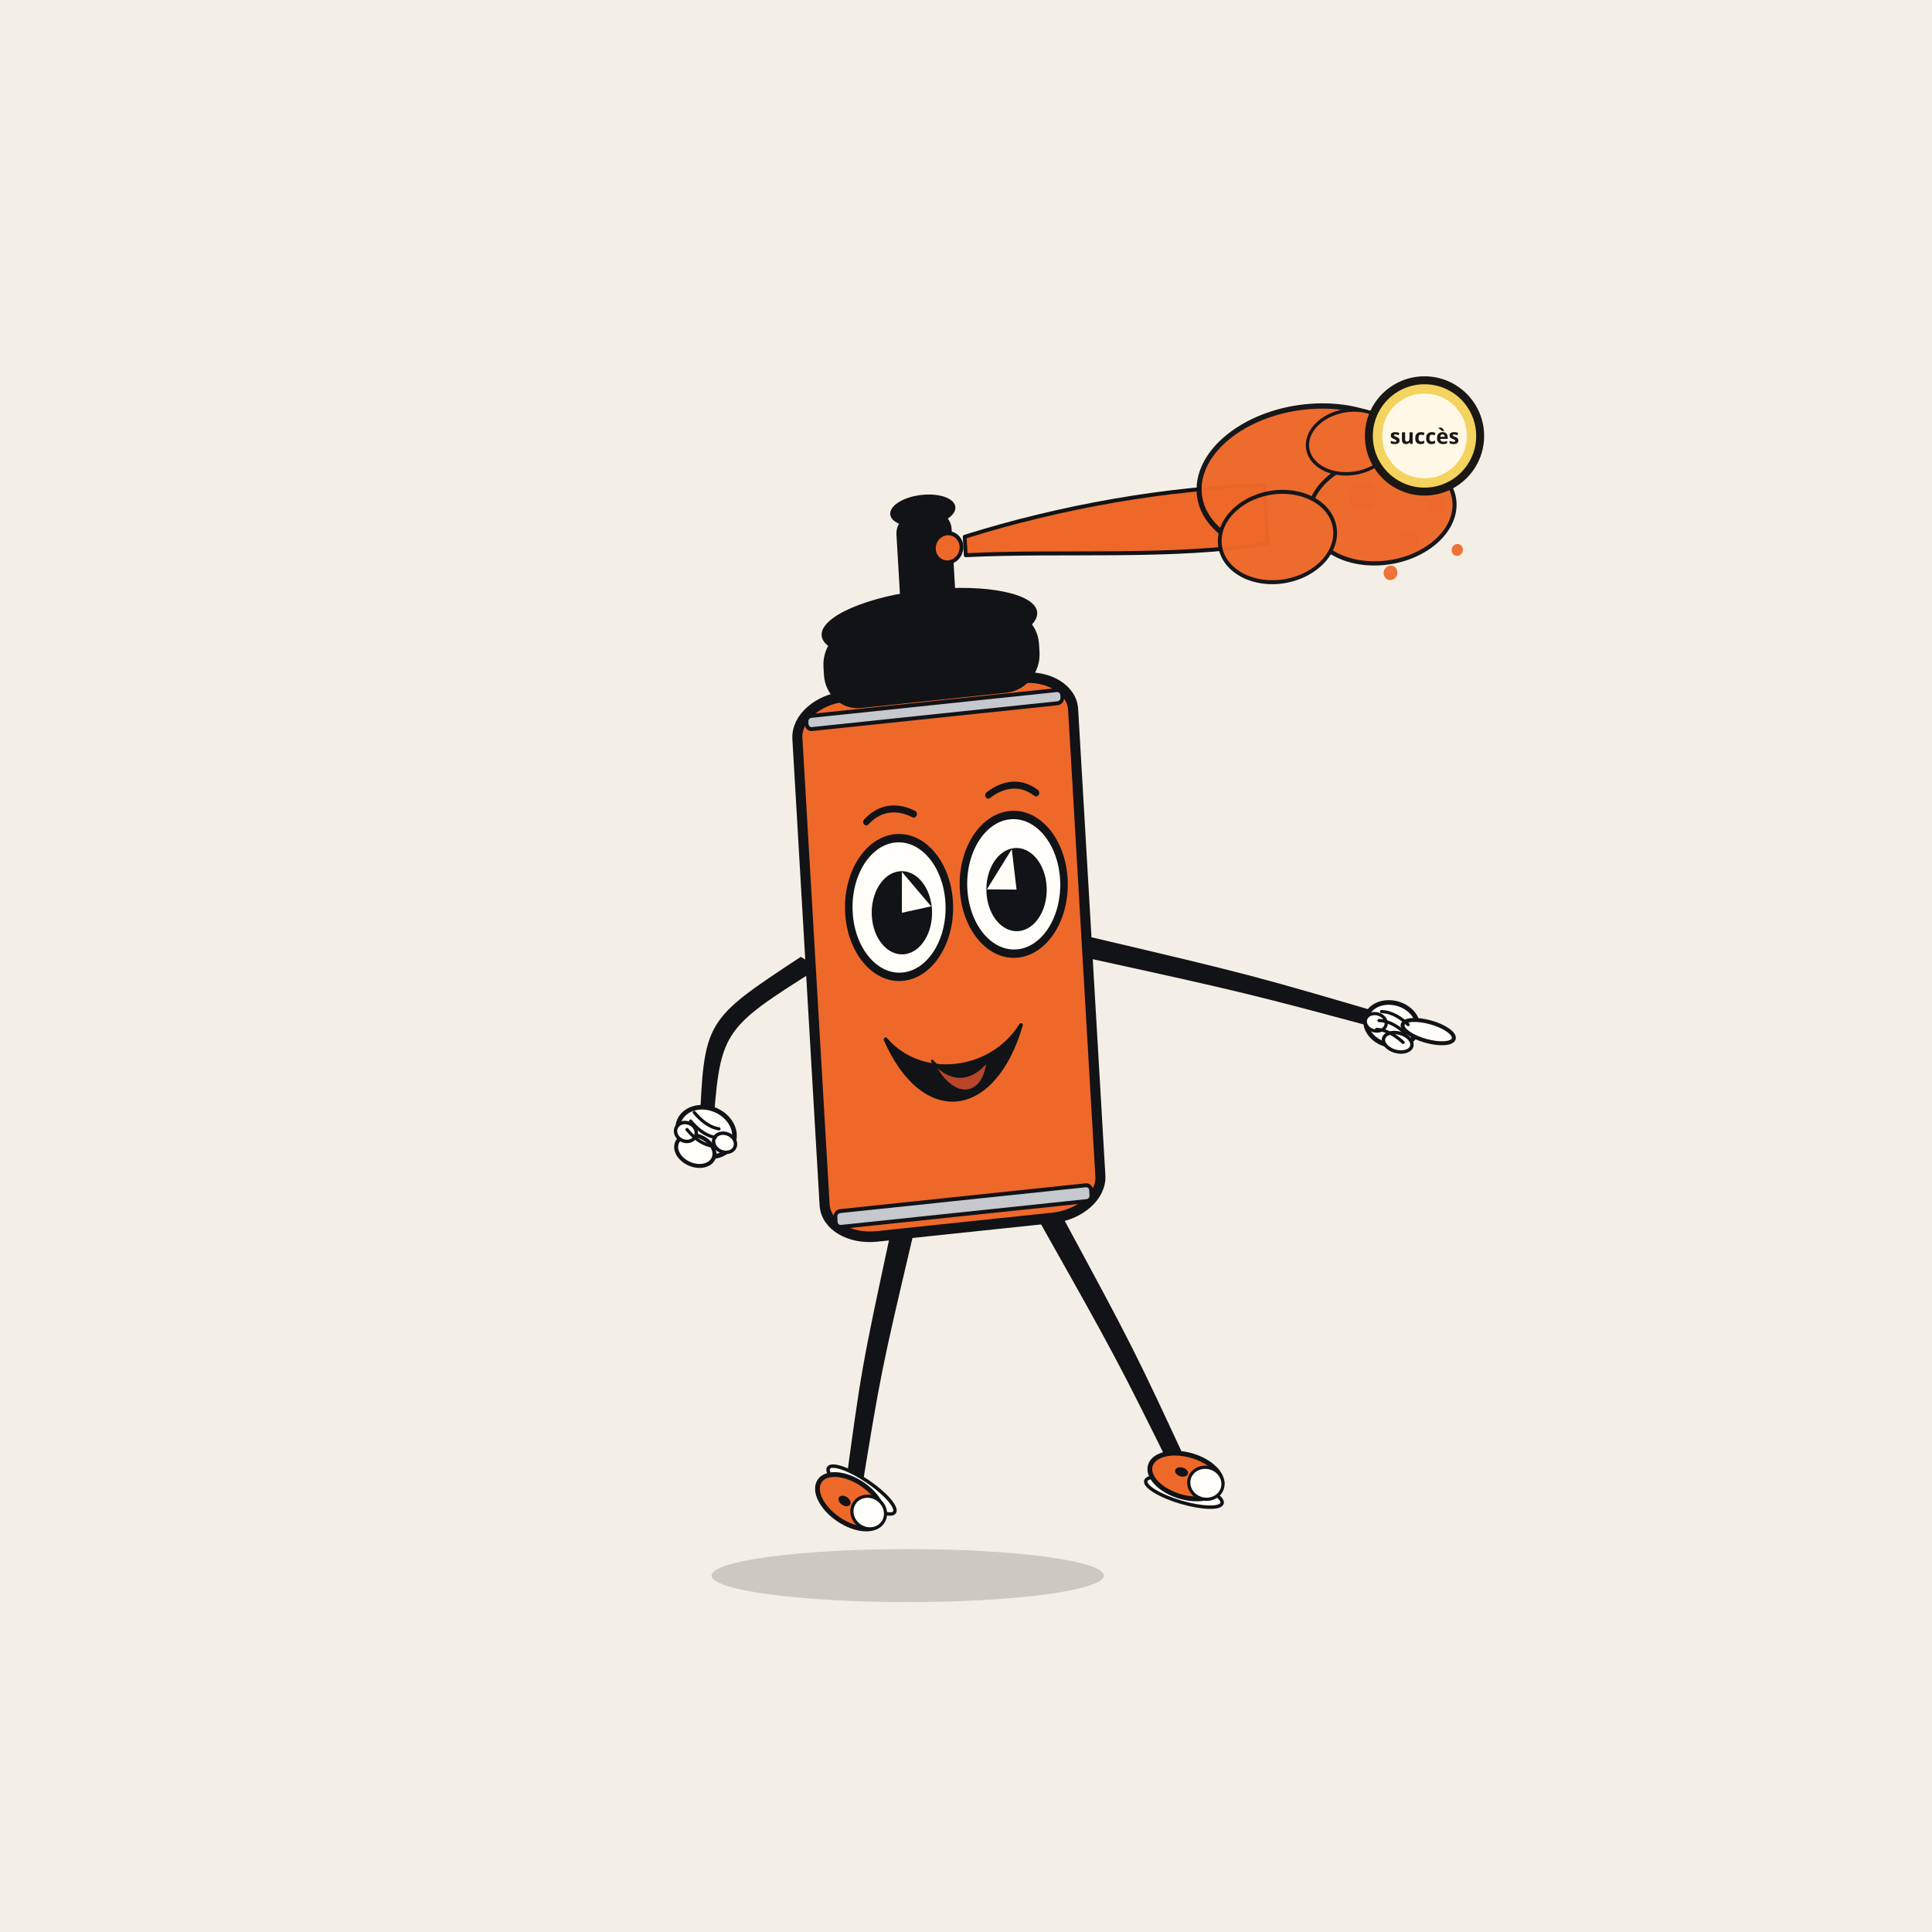
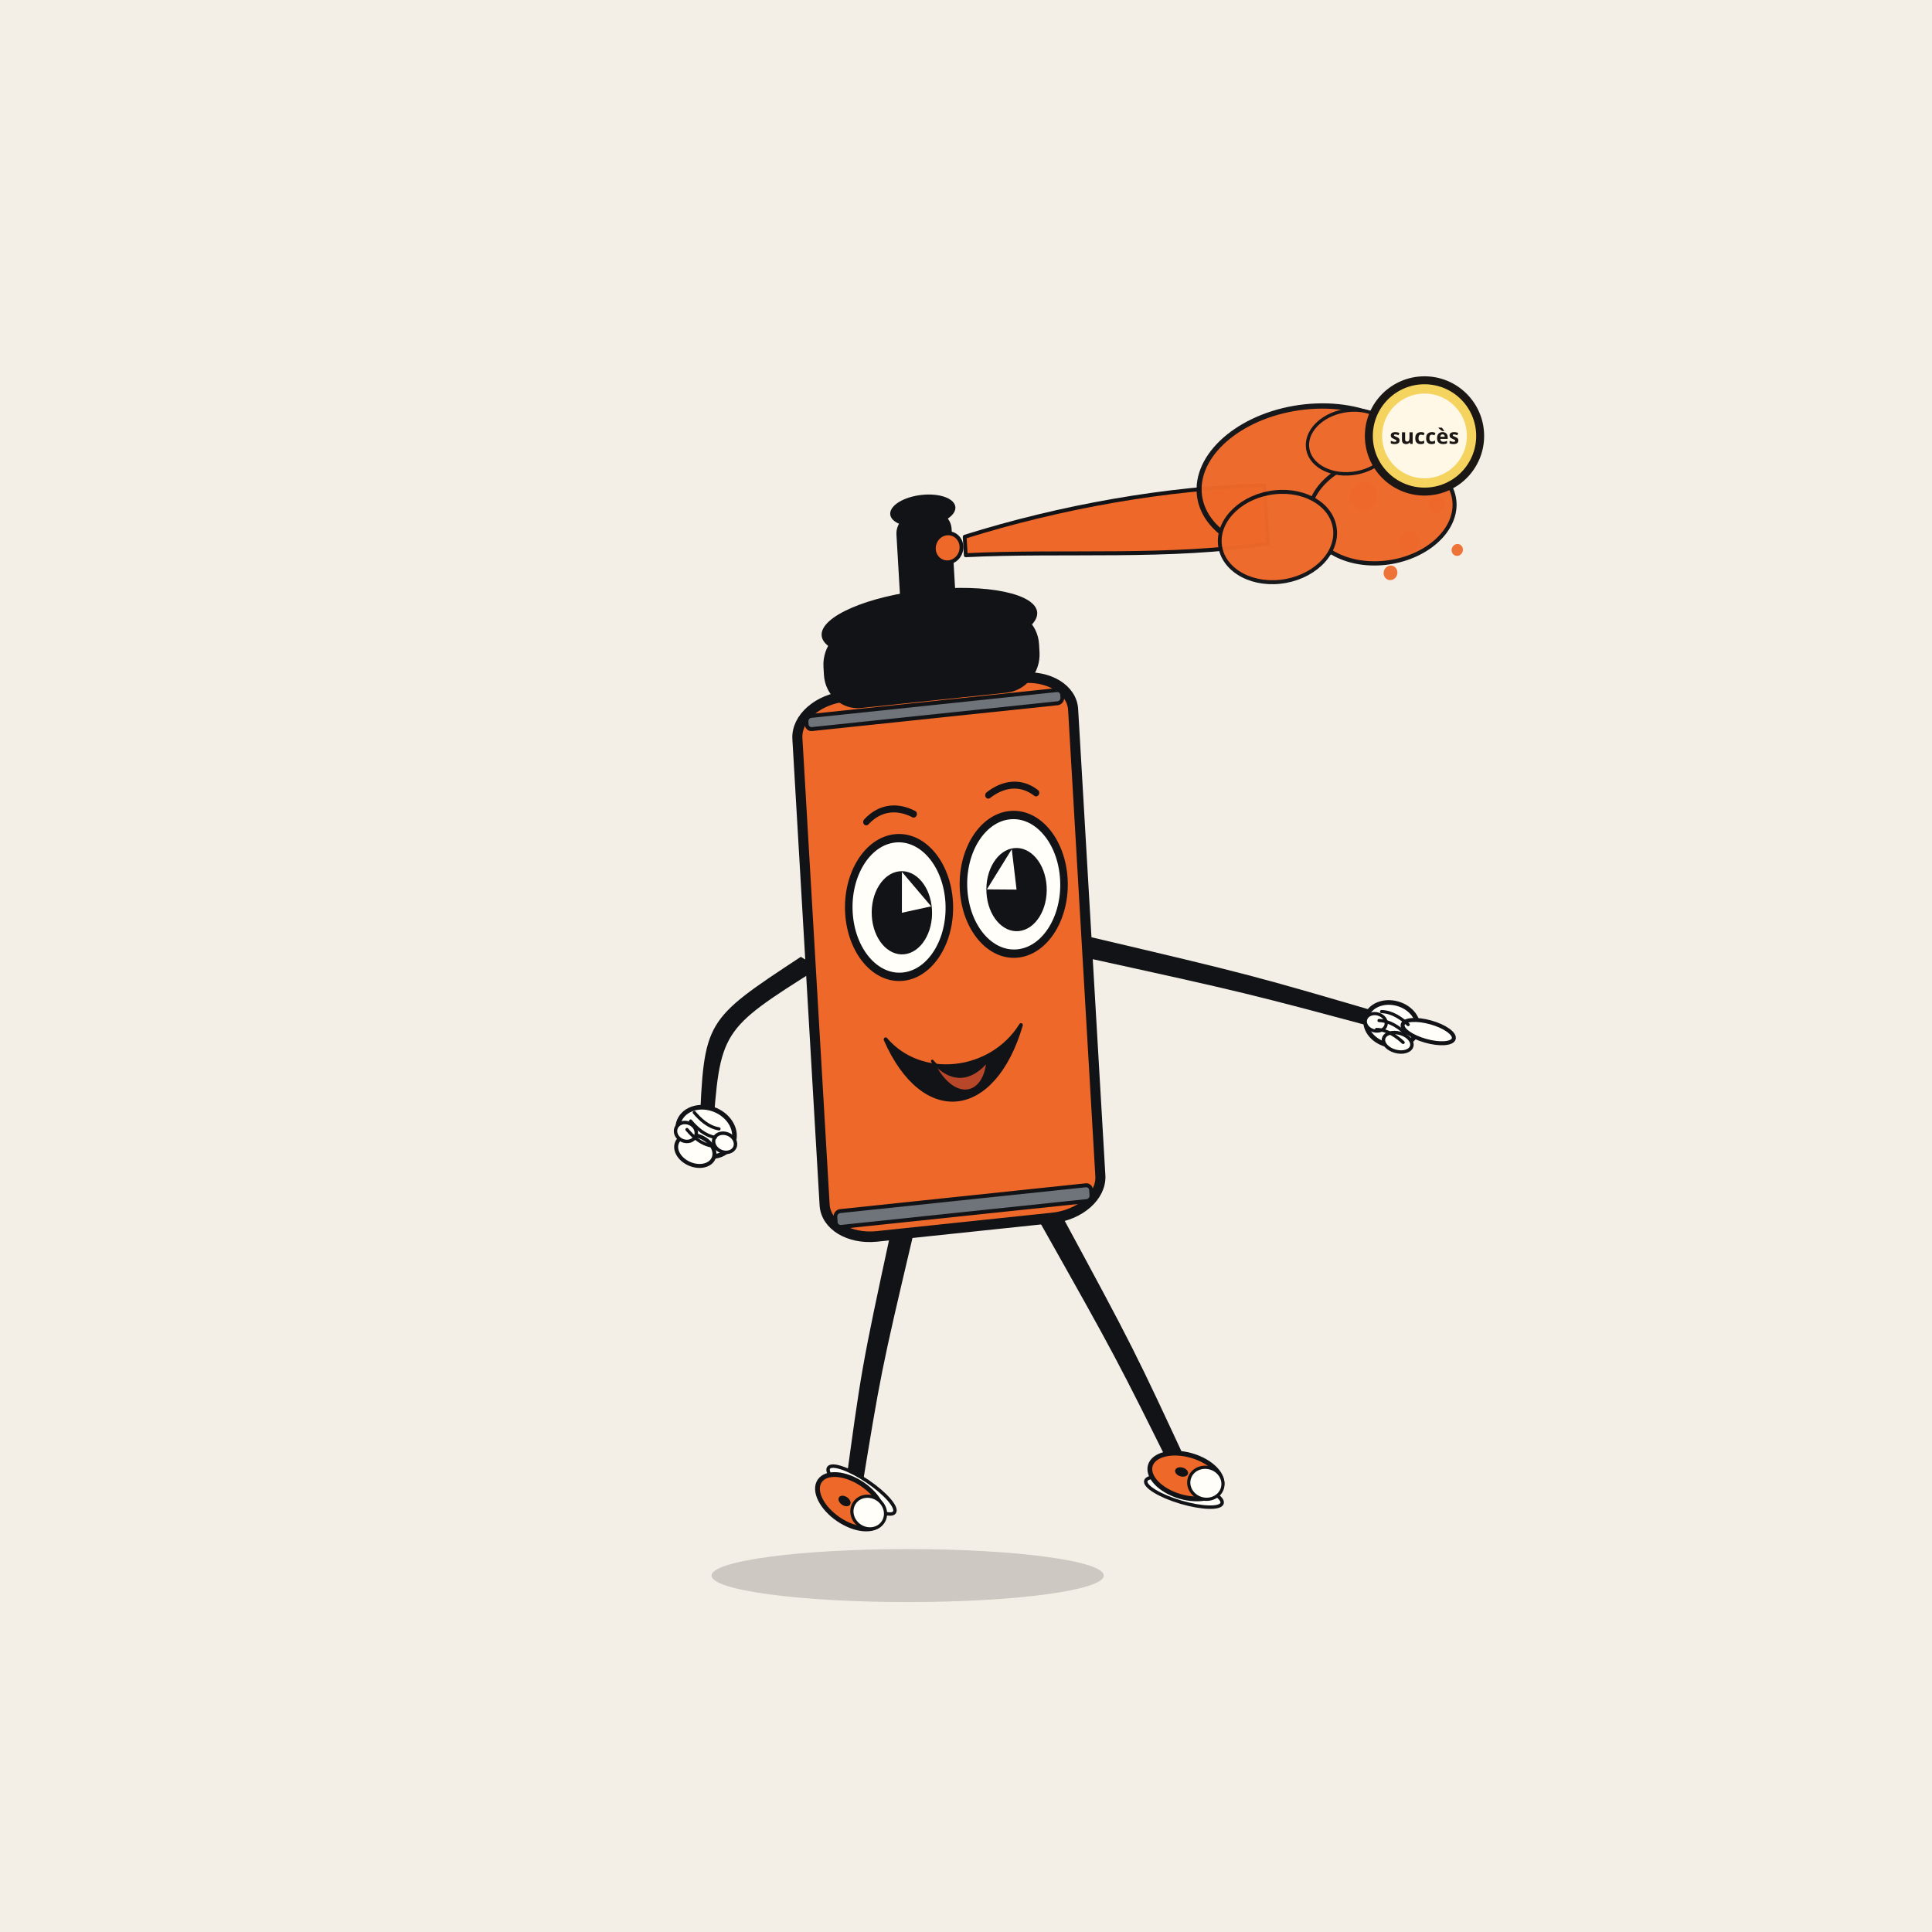
<svg xmlns="http://www.w3.org/2000/svg" viewBox="-150 -150 300 300" width="1024" height="1024" role="img" aria-label="paint">
  <rect x="-150" y="-150" width="300" height="300" fill="#f4efe6" />
  <g class="avatar-can-lock" transform="scale(0.2057692) translate(-344 -520)">
    <g data-rmp-part="stage" transform="translate(0.00 0)">
      <defs>
        <clipPath id="rmp-can-face-clip">
          <rect x="190" y="300" width="220" height="410" rx="40" ry="28" data-rmp-fill="clip" />
        </clipPath>
      </defs>
      <g data-rmp-part="shadow" data-rmp-pivot="300,980" data-rmp-geometry="clean">
        <ellipse cx="300" cy="980" rx="148" ry="20" fill="#1a1714" opacity="0.18" data-rmp-fill="shadow" />
      </g>
      <g data-rmp-part="leg-back" data-rmp-procedural="limb" data-rmp-pivot="244,708" transform="translate(31.89055 8.15322) rotate(-6 301 520) rotate(-6.9 244 708)">
        <path d="M236.21 704.60C191.14 801.01 191.14 801.01 156.39 893.55L167.61 898.45C204.86 806.99 204.86 806.99 251.79 711.40Z" fill="#111316" data-rmp-fill="ink" />
        <g transform="rotate(226.98 162 896)">
          <path d="M190.00 906.00A30.00 8.00 0 1 1 130.00 906.00A30.00 8.00 0 1 1 190.00 906.00Z" fill="#fffef8" data-rmp-fill="white" stroke="#111316" stroke-width="2.6" stroke-linejoin="round" />
          <path d="M190.00 894.00A28.00 16.00 0 1 1 134.00 894.00A28.00 16.00 0 1 1 190.00 894.00Z" fill="#ee682a" data-rmp-fill="body" stroke="#111316" stroke-width="3.6" stroke-linejoin="round" />
          <path d="M159.00 895.00A13.00 12.00 0 1 1 133.00 895.00A13.00 12.00 0 1 1 159.00 895.00Z" fill="#fffef8" data-rmp-fill="white" stroke="#111316" stroke-width="2.4" stroke-linejoin="round" />
          <ellipse cx="166" cy="892" rx="5" ry="3.4" fill="#111316" data-rmp-fill="ink" />
        </g>
      </g>
      <g data-rmp-part="arm-hip" data-rmp-procedural="limb" data-rmp-pivot="196,498" transform="translate(31.89055 8.15322) rotate(-6 301 520) rotate(16.36 196 498)">
        <path d="M188.54 495.12C125.43 555.47 125.43 555.47 136.63 635.93L147.37 640.07C138.57 560.53 138.57 560.53 203.46 500.88Z" fill="#111316" data-rmp-fill="ink" />
        <g transform="rotate(192.87 142 638)">
          <path d="M164.00 638.00A22.00 18.00 0 1 1 120.00 638.00A22.00 18.00 0 1 1 164.00 638.00Z" fill="#fffef8" data-rmp-fill="white" stroke="#111316" stroke-width="3.5" stroke-linejoin="round" />
          <path d="M159.00 622.00A15.00 11.00 0 1 1 129.00 622.00A15.00 11.00 0 1 1 159.00 622.00Z" fill="#fffef8" data-rmp-fill="white" stroke="#111316" stroke-width="3" stroke-linejoin="round" />
          <path d="M164.00 632.00A8.00 7.00 0 1 1 148.00 632.00A8.00 7.00 0 1 1 164.00 632.00Z" fill="#fffef8" data-rmp-fill="white" stroke="#111316" stroke-width="2.6" stroke-linejoin="round" />
          <path d="M134.50 636.00A8.50 7.00 0 1 1 117.50 636.00A8.50 7.00 0 1 1 134.50 636.00Z" fill="#fffef8" data-rmp-fill="white" stroke="#111316" stroke-width="2.6" stroke-linejoin="round" />
          <path d="M134.00 630.00C142.00 628.00 150.00 631.00 156.00 634.00" fill="none" stroke="#111316" stroke-width="2.4" stroke-linecap="round" data-rmp-fill="ink" />
          <path d="M134.00 637.00C142.00 635.00 150.00 638.00 156.00 641.00" fill="none" stroke="#111316" stroke-width="2.4" stroke-linecap="round" data-rmp-fill="ink" />
          <path d="M134.00 644.00C142.00 642.00 150.00 645.00 156.00 648.00" fill="none" stroke="#111316" stroke-width="2.4" stroke-linecap="round" data-rmp-fill="ink" />
        </g>
      </g>
      <g data-rmp-part="can" transform="translate(31.89055 8.15322) rotate(-6 301 520) translate(301 520) scale(0.9510565 0.9945219) translate(-301 -520) translate(301 520) skewX(-2.78) translate(-301 -520)">
        <g data-rmp-part="body" data-rmp-pivot="300,520" data-rmp-geometry="clean">
          <rect x="190" y="300" width="220" height="410" rx="40" ry="28" fill="#ee682a" stroke="#111316" stroke-width="8" data-rmp-fill="body" />
-           <rect x="198" y="312" width="204" height="10" rx="4" fill="#c5c8cc" stroke="#111316" stroke-width="3" data-rmp-fill="metal" />
-           <rect x="198" y="688" width="204" height="12" rx="4" fill="#c5c8cc" stroke="#111316" stroke-width="3" data-rmp-fill="metal" />
+           <rect x="198" y="312" width="204" height="10" rx="4" fill="#6f747b" stroke="#111316" stroke-width="3" data-rmp-fill="metal" />
+           <rect x="198" y="688" width="204" height="12" rx="4" fill="#6f747b" stroke="#111316" stroke-width="3" data-rmp-fill="metal" />
          <rect x="214" y="248" width="172" height="62" rx="28" fill="#111316" data-rmp-fill="ink" />
          <ellipse cx="300" cy="252" rx="86" ry="26" fill="#111316" data-rmp-fill="ink" />
          <rect x="278" y="168" width="44" height="86" rx="14" fill="#111316" data-rmp-fill="ink" />
          <ellipse cx="300" cy="166" rx="26" ry="12" fill="#111316" data-rmp-fill="ink" />
          <circle cx="318" cy="196" r="11" fill="#ee682a" stroke="#111316" stroke-width="3" data-rmp-fill="body" />
        </g>
        <g data-rmp-part="face" clip-path="url(#rmp-can-face-clip)">
          <g data-rmp-part="eyes" data-rmp-pivot="300,458" data-rmp-geometry="clean">
            <g data-rmp-part="eye-glyphs" transform="translate(6.798374 1.463398) translate(0 2) translate(300 458) scale(1 1.05) translate(-300 -458)">
              <ellipse cx="256" cy="460" rx="40" ry="50" fill="#fffef8" stroke="#111316" stroke-width="6" data-rmp-fill="white" />
              <path d="M282.00 464.00A24.00 30.00 0 1 1 234.00 464.00A24.00 30.00 0 1 1 282.00 464.00ZM258.00 464.00L259.92 434.60L281.52 461.60Z" fill="#111316" fill-rule="evenodd" data-rmp-fill="ink" />
              <ellipse cx="348" cy="452" rx="40" ry="50" fill="#fffef8" stroke="#111316" stroke-width="6" data-rmp-fill="white" />
              <path d="M374.00 456.00A24.00 30.00 0 1 1 326.00 456.00A24.00 30.00 0 1 1 374.00 456.00ZM350.00 456.00L348.08 426.60L326.48 453.60Z" fill="#111316" fill-rule="evenodd" data-rmp-fill="ink" />
              <path d="M234.00 396.00C246.00 386.00 260.00 387.00 272.00 394.00" fill="none" stroke="#111316" stroke-width="5" stroke-linecap="round" data-rmp-fill="ink" />
              <path d="M370.00 388.00C358.00 378.00 344.00 379.00 332.00 386.00" fill="none" stroke="#111316" stroke-width="5" stroke-linecap="round" data-rmp-fill="ink" />
            </g>
            <g data-rmp-part="mouth">
              <path d="M246 562C272 630 328 630 354 562C328 596 272 596 246 562Z" fill="#111316" data-rmp-fill="ink" stroke="#111316" stroke-width="3" stroke-linejoin="round" />
              <path d="M282 582C296 616 322 614 326 586C312 600 296 600 282 582Z" fill="#b84628" data-rmp-fill="tongue" stroke="#111316" stroke-width="2" stroke-linejoin="round" />
            </g>
          </g>
        </g>
        <g data-rmp-part="spray" data-rmp-spray="1.000" data-rmp-geometry="clean" transform="translate(332 196)">
          <path d="M0 -7 C 76.80 -22 163.20 -28 240.00 -22 L 240.00 22 C 163.20 26 76.80 11 0 7 Z" fill="#ee682a" data-rmp-fill="puff" stroke="#111316" stroke-width="3" stroke-linejoin="round" />
          <g transform="translate(240.00 -10) scale(1.000)" opacity="0.980">
            <ellipse cx="36" cy="-12" rx="88" ry="56" fill="#ee682a" data-rmp-fill="puff" stroke="#111316" stroke-width="4" />
            <ellipse cx="92" cy="16" rx="58" ry="40" fill="#ee682a" data-rmp-fill="puff" stroke="#111316" stroke-width="3.2" />
            <ellipse cx="8" cy="28" rx="46" ry="34" fill="#ee682a" data-rmp-fill="puff" stroke="#111316" stroke-width="3" />
            <ellipse cx="70" cy="-38" rx="34" ry="24" fill="#ee682a" data-rmp-fill="puff" stroke="#111316" stroke-width="2.6" />
          </g>
          <g transform="translate(318.00 22)" opacity="0.920">
            <circle cx="0" cy="-28" r="11" fill="#ee682a" data-rmp-fill="puff" />
            <circle cx="34" cy="10" r="8" fill="#ee682a" data-rmp-fill="puff" />
            <circle cx="58" cy="-16" r="6.5" fill="#ee682a" data-rmp-fill="puff" />
            <circle cx="18" cy="32" r="5.5" fill="#ee682a" data-rmp-fill="puff" />
            <circle cx="72" cy="20" r="4.5" fill="#ee682a" data-rmp-fill="puff" />
            <circle cx="46" cy="-42" r="4" fill="#ee682a" data-rmp-fill="puff" />
          </g>
        </g>
      </g>
      <g data-rmp-part="arm-point" data-rmp-procedural="limb" data-rmp-pivot="404,508" transform="translate(31.89055 8.15322) rotate(-6 301 520) rotate(37.24 404 508)">
        <path d="M406.35 515.65C526.07 474.73 526.07 474.73 633.69 443.51L630.31 432.49C521.93 461.27 521.93 461.27 401.65 500.35Z" fill="#111316" data-rmp-fill="ink" />
        <g transform="rotate(-15.52 632 438)">
          <path d="M652.00 438.00A20.00 16.00 0 1 1 612.00 438.00A20.00 16.00 0 1 1 652.00 438.00Z" fill="#fffef8" data-rmp-fill="white" stroke="#111316" stroke-width="3.5" stroke-linejoin="round" />
          <path d="M680.00 436.00A20.00 7.20 0 1 1 640.00 436.00A20.00 7.20 0 1 1 680.00 436.00Z" fill="#fffef8" data-rmp-fill="white" stroke="#111316" stroke-width="3" stroke-linejoin="round" />
          <path d="M651.00 450.00A11.00 7.00 0 1 1 629.00 450.00A11.00 7.00 0 1 1 651.00 450.00Z" fill="#fffef8" data-rmp-fill="white" stroke="#111316" stroke-width="2.6" stroke-linejoin="round" />
          <path d="M628.00 440.00A8.00 6.50 0 1 1 612.00 440.00A8.00 6.50 0 1 1 628.00 440.00Z" fill="#fffef8" data-rmp-fill="white" stroke="#111316" stroke-width="2.4" stroke-linejoin="round" />
          <path d="M622.00 431.00C630.00 429.00 638.00 432.00 644.00 435.00" fill="none" stroke="#111316" stroke-width="2.4" stroke-linecap="round" data-rmp-fill="ink" />
          <path d="M622.00 438.00C630.00 436.00 638.00 439.00 644.00 442.00" fill="none" stroke="#111316" stroke-width="2.4" stroke-linecap="round" data-rmp-fill="ink" />
          <path d="M622.00 445.00C630.00 443.00 638.00 446.00 644.00 449.00" fill="none" stroke="#111316" stroke-width="2.4" stroke-linecap="round" data-rmp-fill="ink" />
        </g>
      </g>
      <g data-rmp-part="leg-front" data-rmp-procedural="limb" data-rmp-pivot="356,708" transform="translate(31.89055 8.15322) rotate(-6 301 520) rotate(8.9 356 708)">
        <path d="M348.66 712.28C411.54 811.77 411.54 811.77 462.71 903.08L473.29 896.92C424.46 804.23 424.46 804.23 363.34 703.72Z" fill="#111316" data-rmp-fill="ink" />
        <g transform="rotate(13.52 468 900)">
          <path d="M500.00 910.00A30.00 8.00 0 1 1 440.00 910.00A30.00 8.00 0 1 1 500.00 910.00Z" fill="#fffef8" data-rmp-fill="white" stroke="#111316" stroke-width="2.6" stroke-linejoin="round" />
          <path d="M496.00 898.00A28.00 16.00 0 1 1 440.00 898.00A28.00 16.00 0 1 1 496.00 898.00Z" fill="#ee682a" data-rmp-fill="body" stroke="#111316" stroke-width="3.6" stroke-linejoin="round" />
          <path d="M497.00 899.00A13.00 12.00 0 1 1 471.00 899.00A13.00 12.00 0 1 1 497.00 899.00Z" fill="#fffef8" data-rmp-fill="white" stroke="#111316" stroke-width="2.4" stroke-linejoin="round" />
          <ellipse cx="464" cy="896" rx="5" ry="3.4" fill="#111316" data-rmp-fill="ink" />
        </g>
      </g>
      <g data-rmp-part="badge" data-rmp-badge="1.000" data-rmp-geometry="clean" transform="translate(690 120) scale(1.000)" opacity="1.000">
        <circle cx="0" cy="0" r="42" fill="#f4d35e" stroke="#1a1714" stroke-width="6" />
        <circle cx="0" cy="0" r="32" fill="#fff8e7" />
        <text x="0" y="6" text-anchor="middle" font-family="ui-rounded, 'Trebuchet MS', sans-serif" font-size="16" font-weight="700" fill="#1a1714">succès</text>
      </g>
    </g>
  </g>
</svg>
